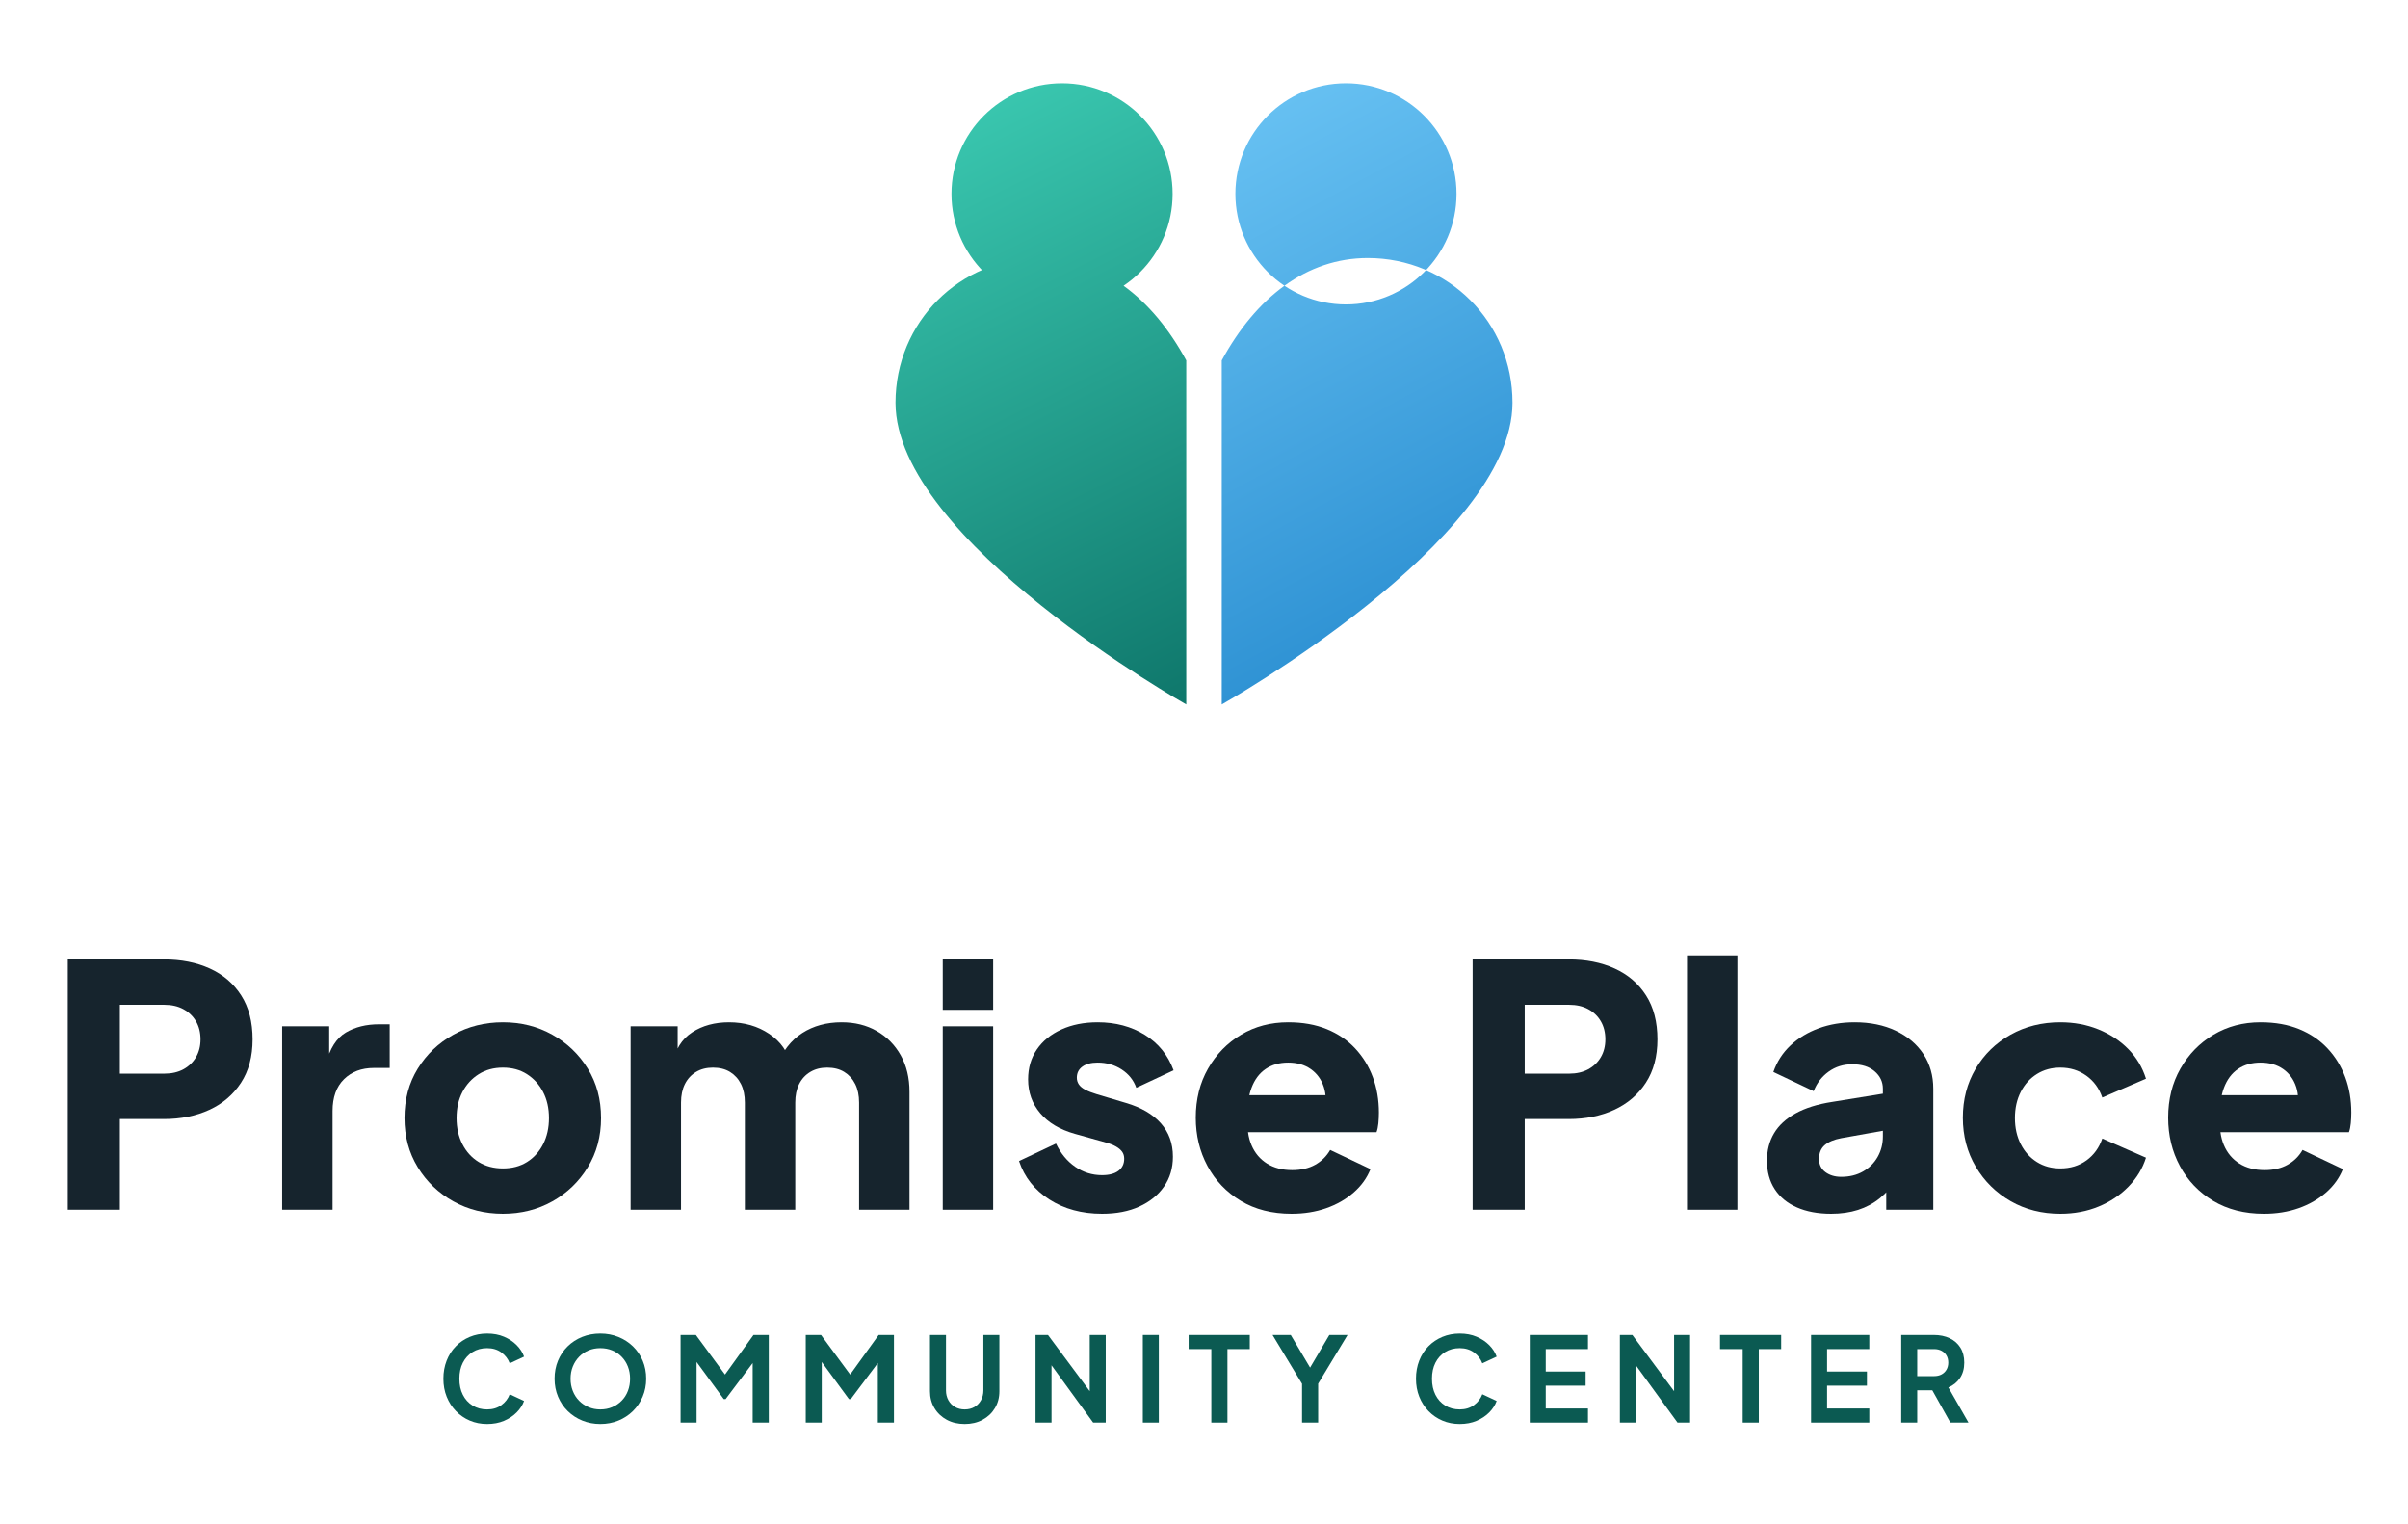
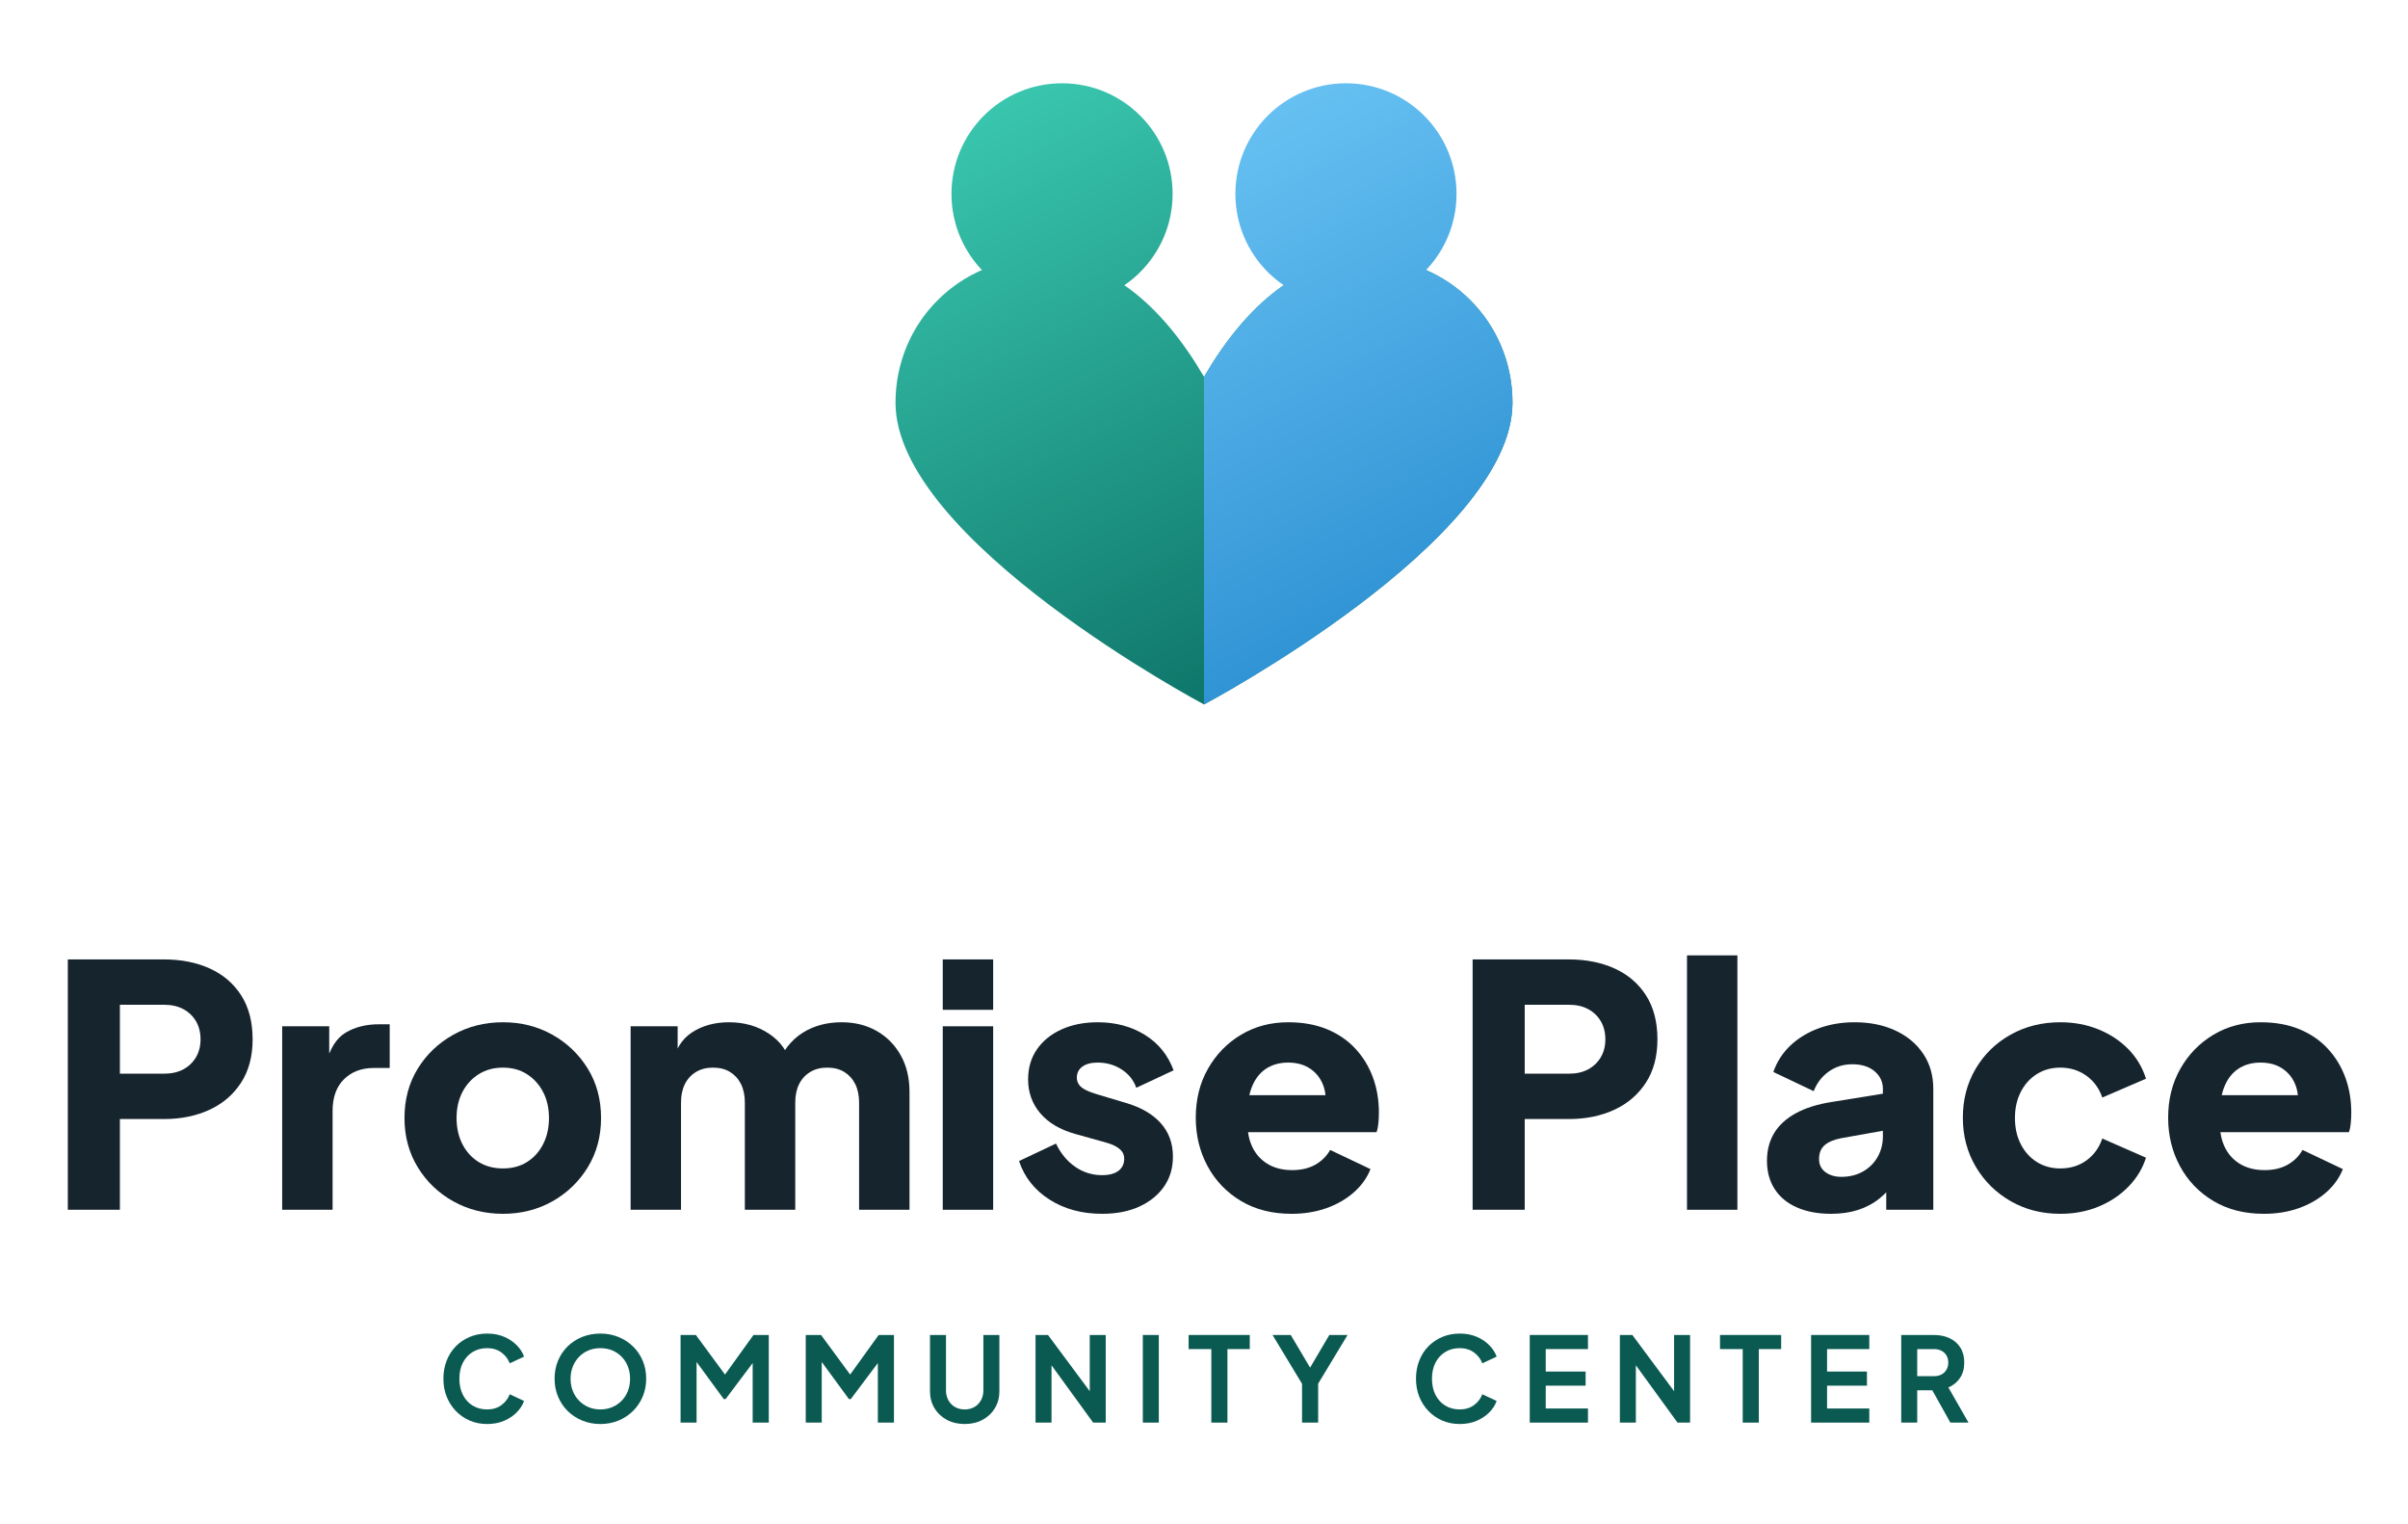
<svg xmlns="http://www.w3.org/2000/svg" viewBox="0 0 215 136" width="215" height="136" fill="none">
  <defs>
    <linearGradient id="ppL" x1="8" y1="6" x2="32" y2="54" gradientUnits="userSpaceOnUse">
      <stop offset="0" stop-color="#3ECFB6" />
      <stop offset="1" stop-color="#0C7267" />
    </linearGradient>
    <linearGradient id="ppR" x1="32" y1="6" x2="58" y2="54" gradientUnits="userSpaceOnUse">
      <stop offset="0" stop-color="#6CC5F5" />
      <stop offset="1" stop-color="#1B82C9" />
    </linearGradient>
  </defs>
  <g transform="translate(68.5 0) scale(1.21875)">
-     <path fill="url(#ppL)" d="M21.6 6.1 a8.1 8.1 0 1 1 0 16.2 a8.1 8.1 0 0 1 0-16.2 Z M30.7 51.6 C30.7 51.6 9.4 39.6 9.4 29.5 C9.4 23.6 14.1 18.9 20 18.9 C24.5 18.9 28.2 21.8 30.7 26.4 Z" />
-     <path fill="url(#ppR)" d="M42.4 6.1 a8.1 8.1 0 1 1 0 16.2 a8.1 8.1 0 0 1 0-16.2 Z M33.3 51.6 C33.3 51.6 54.6 39.6 54.6 29.5 C54.6 23.6 49.9 18.9 44 18.9 C39.5 18.9 35.8 21.8 33.3 26.4 Z" />
+     <path fill="url(#ppL)" d="M32 51.6C32 51.6 9.4 39.6 9.4 29.5 9.4 23.6 14.1 18.9 20 18.9c4.9 0 8.9 3.4 12 8.7 3.1-5.3 7.1-8.7 12-8.7 5.9 0 10.6 4.7 10.6 10.6 0 10.1-22.6 22.1-22.6 22.1Z" />
+     <path fill="url(#ppR)" d="M32 51.6C32 51.6 54.6 39.6 54.6 29.5c0-5.9-4.7-10.6-10.6-10.6-4.9 0-8.9 3.4-12 8.7Z" />
+     <circle cx="21.6" cy="14.2" r="8.1" fill="url(#ppL)" />
+     <circle cx="42.4" cy="14.2" r="8.1" fill="url(#ppR)" />
  </g>
  <g fill="#16242D">
    <g transform="translate(4.075 108.000) scale(0.03 -0.03)">
      <path d="M66 0V745H352Q429 745 488.5 718.0Q548 691 582.0 638.0Q616 585 616 507Q616 431 581.5 378.0Q547 325 487.5 297.5Q428 270 352 270H221V0ZM221 405H353Q386 405 410.0 418.0Q434 431 447.5 454.0Q461 477 461 507Q461 538 447.5 561.0Q434 584 410.0 597.0Q386 610 353 610H221Z" />
    </g>
    <g transform="translate(23.545 108.000) scale(0.03 -0.03)">
      <path d="M55 0V546H195V415L185 434Q203 503 244.5 527.5Q286 552 343 552H375V422H328Q273 422 239.0 388.5Q205 355 205 294V0Z" />
    </g>
    <g transform="translate(35.125 108.000) scale(0.03 -0.03)">
      <path d="M326 -12Q245 -12 178.5 25.0Q112 62 72.5 126.5Q33 191 33 273Q33 356 72.5 420.0Q112 484 178.5 521.0Q245 558 326 558Q407 558 473.0 521.0Q539 484 578.5 420.0Q618 356 618 273Q618 191 578.5 126.5Q539 62 473.0 25.0Q407 -12 326 -12ZM326 123Q367 123 397.5 142.0Q428 161 445.5 195.0Q463 229 463 273Q463 317 445.5 350.5Q428 384 397.5 403.5Q367 423 326 423Q285 423 254.0 403.5Q223 384 205.5 350.5Q188 317 188 273Q188 229 205.5 195.0Q223 161 254.0 142.0Q285 123 326 123Z" />
    </g>
    <g transform="translate(54.655 108.000) scale(0.03 -0.03)">
      <path d="M55 0V546H195V413L180 435Q192 498 238.0 528.0Q284 558 348 558Q416 558 467.5 523.5Q519 489 532 431L489 427Q516 494 566.0 526.0Q616 558 683 558Q742 558 787.5 532.0Q833 506 859.0 459.5Q885 413 885 351V0H735V319Q735 351 723.5 374.0Q712 397 691.0 410.0Q670 423 640 423Q611 423 589.5 410.0Q568 397 556.5 374.0Q545 351 545 319V0H395V319Q395 351 383.5 374.0Q372 397 351.0 410.0Q330 423 300 423Q271 423 249.5 410.0Q228 397 216.5 374.0Q205 351 205 319V0Z" />
    </g>
    <g transform="translate(82.525 108.000) scale(0.03 -0.03)">
      <path d="M55 0V546H205V0ZM55 595V745H205V595Z" />
    </g>
    <g transform="translate(90.325 108.000) scale(0.03 -0.03)">
      <path d="M269 -12Q179 -12 112.5 30.5Q46 73 22 145L132 197Q153 153 189.0 128.0Q225 103 269 103Q301 103 318.0 116.0Q335 129 335 152Q335 164 329.0 172.5Q323 181 311.0 188.0Q299 195 281 200L188 226Q121 245 85.0 287.5Q49 330 49 388Q49 439 75.0 477.0Q101 515 148.0 536.5Q195 558 256 558Q336 558 396.5 520.5Q457 483 482 415L371 363Q359 397 327.5 417.5Q296 438 256 438Q227 438 210.5 426.0Q194 414 194 393Q194 382 200.0 373.0Q206 364 219.5 357.0Q233 350 253 344L340 318Q408 298 444.0 257.5Q480 217 480 158Q480 107 453.5 69.0Q427 31 380.0 9.5Q333 -12 269 -12Z" />
    </g>
    <g transform="translate(105.775 108.000) scale(0.03 -0.03)">
      <path d="M318 -12Q231 -12 167.0 26.5Q103 65 68.0 130.0Q33 195 33 274Q33 356 69.5 420.0Q106 484 168.0 521.0Q230 558 308 558Q373 558 423.0 537.5Q473 517 507.5 480.0Q542 443 560.0 394.5Q578 346 578 289Q578 273 576.5 257.5Q575 242 571 231H162V341H486L415 289Q425 332 414.0 365.5Q403 399 375.5 418.5Q348 438 308 438Q269 438 241.0 419.0Q213 400 199.0 363.0Q185 326 188 273Q184 227 199.0 192.0Q214 157 245.0 137.5Q276 118 320 118Q360 118 388.5 134.0Q417 150 433 178L553 121Q537 81 502.5 51.0Q468 21 421.0 4.5Q374 -12 318 -12Z" />
    </g>
    <g transform="translate(129.505 108.000) scale(0.03 -0.03)">
      <path d="M66 0V745H352Q429 745 488.5 718.0Q548 691 582.0 638.0Q616 585 616 507Q616 431 581.5 378.0Q547 325 487.5 297.5Q428 270 352 270H221V0ZM221 405H353Q386 405 410.0 418.0Q434 431 447.5 454.0Q461 477 461 507Q461 538 447.5 561.0Q434 584 410.0 597.0Q386 610 353 610H221Z" />
    </g>
    <g transform="translate(148.975 108.000) scale(0.03 -0.03)">
      <path d="M55 0V757H205V0Z" />
    </g>
    <g transform="translate(156.775 108.000) scale(0.03 -0.03)">
      <path d="M224 -12Q165 -12 122.0 7.0Q79 26 56.0 61.5Q33 97 33 146Q33 192 54.0 227.5Q75 263 118.5 287.0Q162 311 227 321L394 348V238L254 213Q222 207 205.0 192.5Q188 178 188 151Q188 126 207.0 112.0Q226 98 254 98Q291 98 319.0 114.0Q347 130 362.5 157.5Q378 185 378 218V360Q378 391 353.5 412.0Q329 433 287 433Q247 433 216.5 411.0Q186 389 172 353L52 410Q68 456 103.0 489.0Q138 522 187.0 540.0Q236 558 294 558Q363 558 416.0 533.0Q469 508 498.5 463.5Q528 419 528 360V0H388V88L422 94Q398 58 369.0 34.5Q340 11 304.0 -0.5Q268 -12 224 -12Z" />
    </g>
    <g transform="translate(174.265 108.000) scale(0.03 -0.03)">
      <path d="M323 -12Q241 -12 175.5 25.5Q110 63 71.5 128.0Q33 193 33 274Q33 355 71.0 419.5Q109 484 175.0 521.0Q241 558 323 558Q384 558 436.0 537.0Q488 516 525.0 478.5Q562 441 578 390L448 334Q434 375 400.5 399.0Q367 423 323 423Q284 423 253.5 404.0Q223 385 205.5 351.0Q188 317 188 273Q188 229 205.5 195.0Q223 161 253.5 142.0Q284 123 323 123Q368 123 401.0 147.0Q434 171 448 212L578 155Q563 107 526.0 69.0Q489 31 437.0 9.5Q385 -12 323 -12Z" />
    </g>
    <g transform="translate(192.595 108.000) scale(0.03 -0.03)">
      <path d="M318 -12Q231 -12 167.0 26.5Q103 65 68.0 130.0Q33 195 33 274Q33 356 69.5 420.0Q106 484 168.0 521.0Q230 558 308 558Q373 558 423.0 537.5Q473 517 507.5 480.0Q542 443 560.0 394.5Q578 346 578 289Q578 273 576.5 257.5Q575 242 571 231H162V341H486L415 289Q425 332 414.0 365.5Q403 399 375.5 418.5Q348 438 308 438Q269 438 241.0 419.0Q213 400 199.0 363.0Q185 326 188 273Q184 227 199.0 192.0Q214 157 245.0 137.5Q276 118 320 118Q360 118 388.5 134.0Q417 150 433 178L553 121Q537 81 502.5 51.0Q468 21 421.0 4.5Q374 -12 318 -12Z" />
    </g>
  </g>
  <g fill="#0B5A52">
    <g transform="translate(39.064 127.000) scale(0.0105 -0.0105)">
      <path d="M422 -12Q342 -12 274.5 17.0Q207 46 156.5 98.0Q106 150 78.0 220.0Q50 290 50 373Q50 456 77.5 526.5Q105 597 155.5 648.5Q206 700 274.0 728.5Q342 757 422 757Q502 757 565.5 730.0Q629 703 673.0 658.5Q717 614 736 561L614 504Q593 560 543.0 596.5Q493 633 422 633Q352 633 298.5 600.0Q245 567 215.5 509.0Q186 451 186 373Q186 295 215.5 236.5Q245 178 298.5 145.0Q352 112 422 112Q493 112 543.0 148.5Q593 185 614 241L736 184Q717 131 673.0 86.5Q629 42 565.5 15.0Q502 -12 422 -12Z" />
    </g>
    <g transform="translate(48.991 127.000) scale(0.0105 -0.0105)">
      <path d="M439 -12Q357 -12 286.0 17.0Q215 46 162.0 98.0Q109 150 79.5 220.5Q50 291 50 373Q50 456 79.0 526.0Q108 596 161.0 648.0Q214 700 285.0 728.5Q356 757 439 757Q522 757 593.0 728.0Q664 699 717.0 647.5Q770 596 799.5 526.0Q829 456 829 373Q829 291 799.0 220.5Q769 150 716.0 98.0Q663 46 592.5 17.0Q522 -12 439 -12ZM439 112Q494 112 540.0 131.5Q586 151 620.5 186.0Q655 221 673.5 269.0Q692 317 692 373Q692 429 673.5 476.5Q655 524 620.5 559.5Q586 595 540.0 614.0Q494 633 439 633Q385 633 339.0 614.0Q293 595 258.5 559.5Q224 524 205.0 476.5Q186 429 186 373Q186 317 205.0 269.0Q224 221 258.5 186.0Q293 151 339.0 131.5Q385 112 439 112Z" />
    </g>
    <g transform="translate(60.010 127.000) scale(0.0105 -0.0105)">
      <path d="M72 0V745H202L481 366H419L692 745H822V0H685V590L738 577L455 200H439L163 577L208 590V0Z" />
    </g>
    <g transform="translate(71.186 127.000) scale(0.0105 -0.0105)">
      <path d="M72 0V745H202L481 366H419L692 745H822V0H685V590L738 577L455 200H439L163 577L208 590V0Z" />
    </g>
    <g transform="translate(82.363 127.000) scale(0.0105 -0.0105)">
      <path d="M359 -12Q273 -12 206.5 24.0Q140 60 102.0 123.0Q64 186 64 266V745H200V273Q200 227 220.5 190.0Q241 153 277.0 132.5Q313 112 359 112Q406 112 441.5 132.5Q477 153 497.5 190.0Q518 227 518 273V745H654V266Q654 186 616.0 123.0Q578 60 511.5 24.0Q445 -12 359 -12Z" />
    </g>
    <g transform="translate(91.702 127.000) scale(0.0105 -0.0105)">
      <path d="M72 0V745H178L588 193L533 182V745H669V0H562L158 556L208 567V0Z" />
    </g>
    <g transform="translate(101.282 127.000) scale(0.0105 -0.0105)">
      <path d="M72 0V745H208V0Z" />
    </g>
    <g transform="translate(106.012 127.000) scale(0.0105 -0.0105)">
      <path d="M204 0V625H11V745H531V625H341V0Z" />
    </g>
    <g transform="translate(113.503 127.000) scale(0.0105 -0.0105)">
      <path d="M262 0V330L11 745H166L358 421H303L494 745H649L399 331V0Z" />
    </g>
    <g transform="translate(125.902 127.000) scale(0.0105 -0.0105)">
      <path d="M422 -12Q342 -12 274.5 17.0Q207 46 156.5 98.0Q106 150 78.0 220.0Q50 290 50 373Q50 456 77.5 526.5Q105 597 155.5 648.5Q206 700 274.0 728.5Q342 757 422 757Q502 757 565.5 730.0Q629 703 673.0 658.5Q717 614 736 561L614 504Q593 560 543.0 596.5Q493 633 422 633Q352 633 298.5 600.0Q245 567 215.5 509.0Q186 451 186 373Q186 295 215.5 236.5Q245 178 298.5 145.0Q352 112 422 112Q493 112 543.0 148.5Q593 185 614 241L736 184Q717 131 673.0 86.5Q629 42 565.5 15.0Q502 -12 422 -12Z" />
    </g>
    <g transform="translate(135.829 127.000) scale(0.0105 -0.0105)">
      <path d="M72 0V745H567V625H208V434H547V314H208V120H567V0Z" />
    </g>
    <g transform="translate(143.876 127.000) scale(0.0105 -0.0105)">
      <path d="M72 0V745H178L588 193L533 182V745H669V0H562L158 556L208 567V0Z" />
    </g>
    <g transform="translate(153.457 127.000) scale(0.0105 -0.0105)">
      <path d="M204 0V625H11V745H531V625H341V0Z" />
    </g>
    <g transform="translate(160.948 127.000) scale(0.0105 -0.0105)">
      <path d="M72 0V745H567V625H208V434H547V314H208V120H567V0Z" />
    </g>
    <g transform="translate(168.996 127.000) scale(0.0105 -0.0105)">
      <path d="M72 0V745H349Q425 745 483.5 717.5Q542 690 575.0 637.5Q608 585 608 510Q608 433 571.5 379.0Q535 325 473 299L644 0H490L307 327L395 275H208V0ZM208 395H351Q388 395 415.0 409.5Q442 424 457.0 450.0Q472 476 472 510Q472 545 457.0 570.5Q442 596 415.0 610.5Q388 625 351 625H208Z" />
    </g>
  </g>
</svg>
